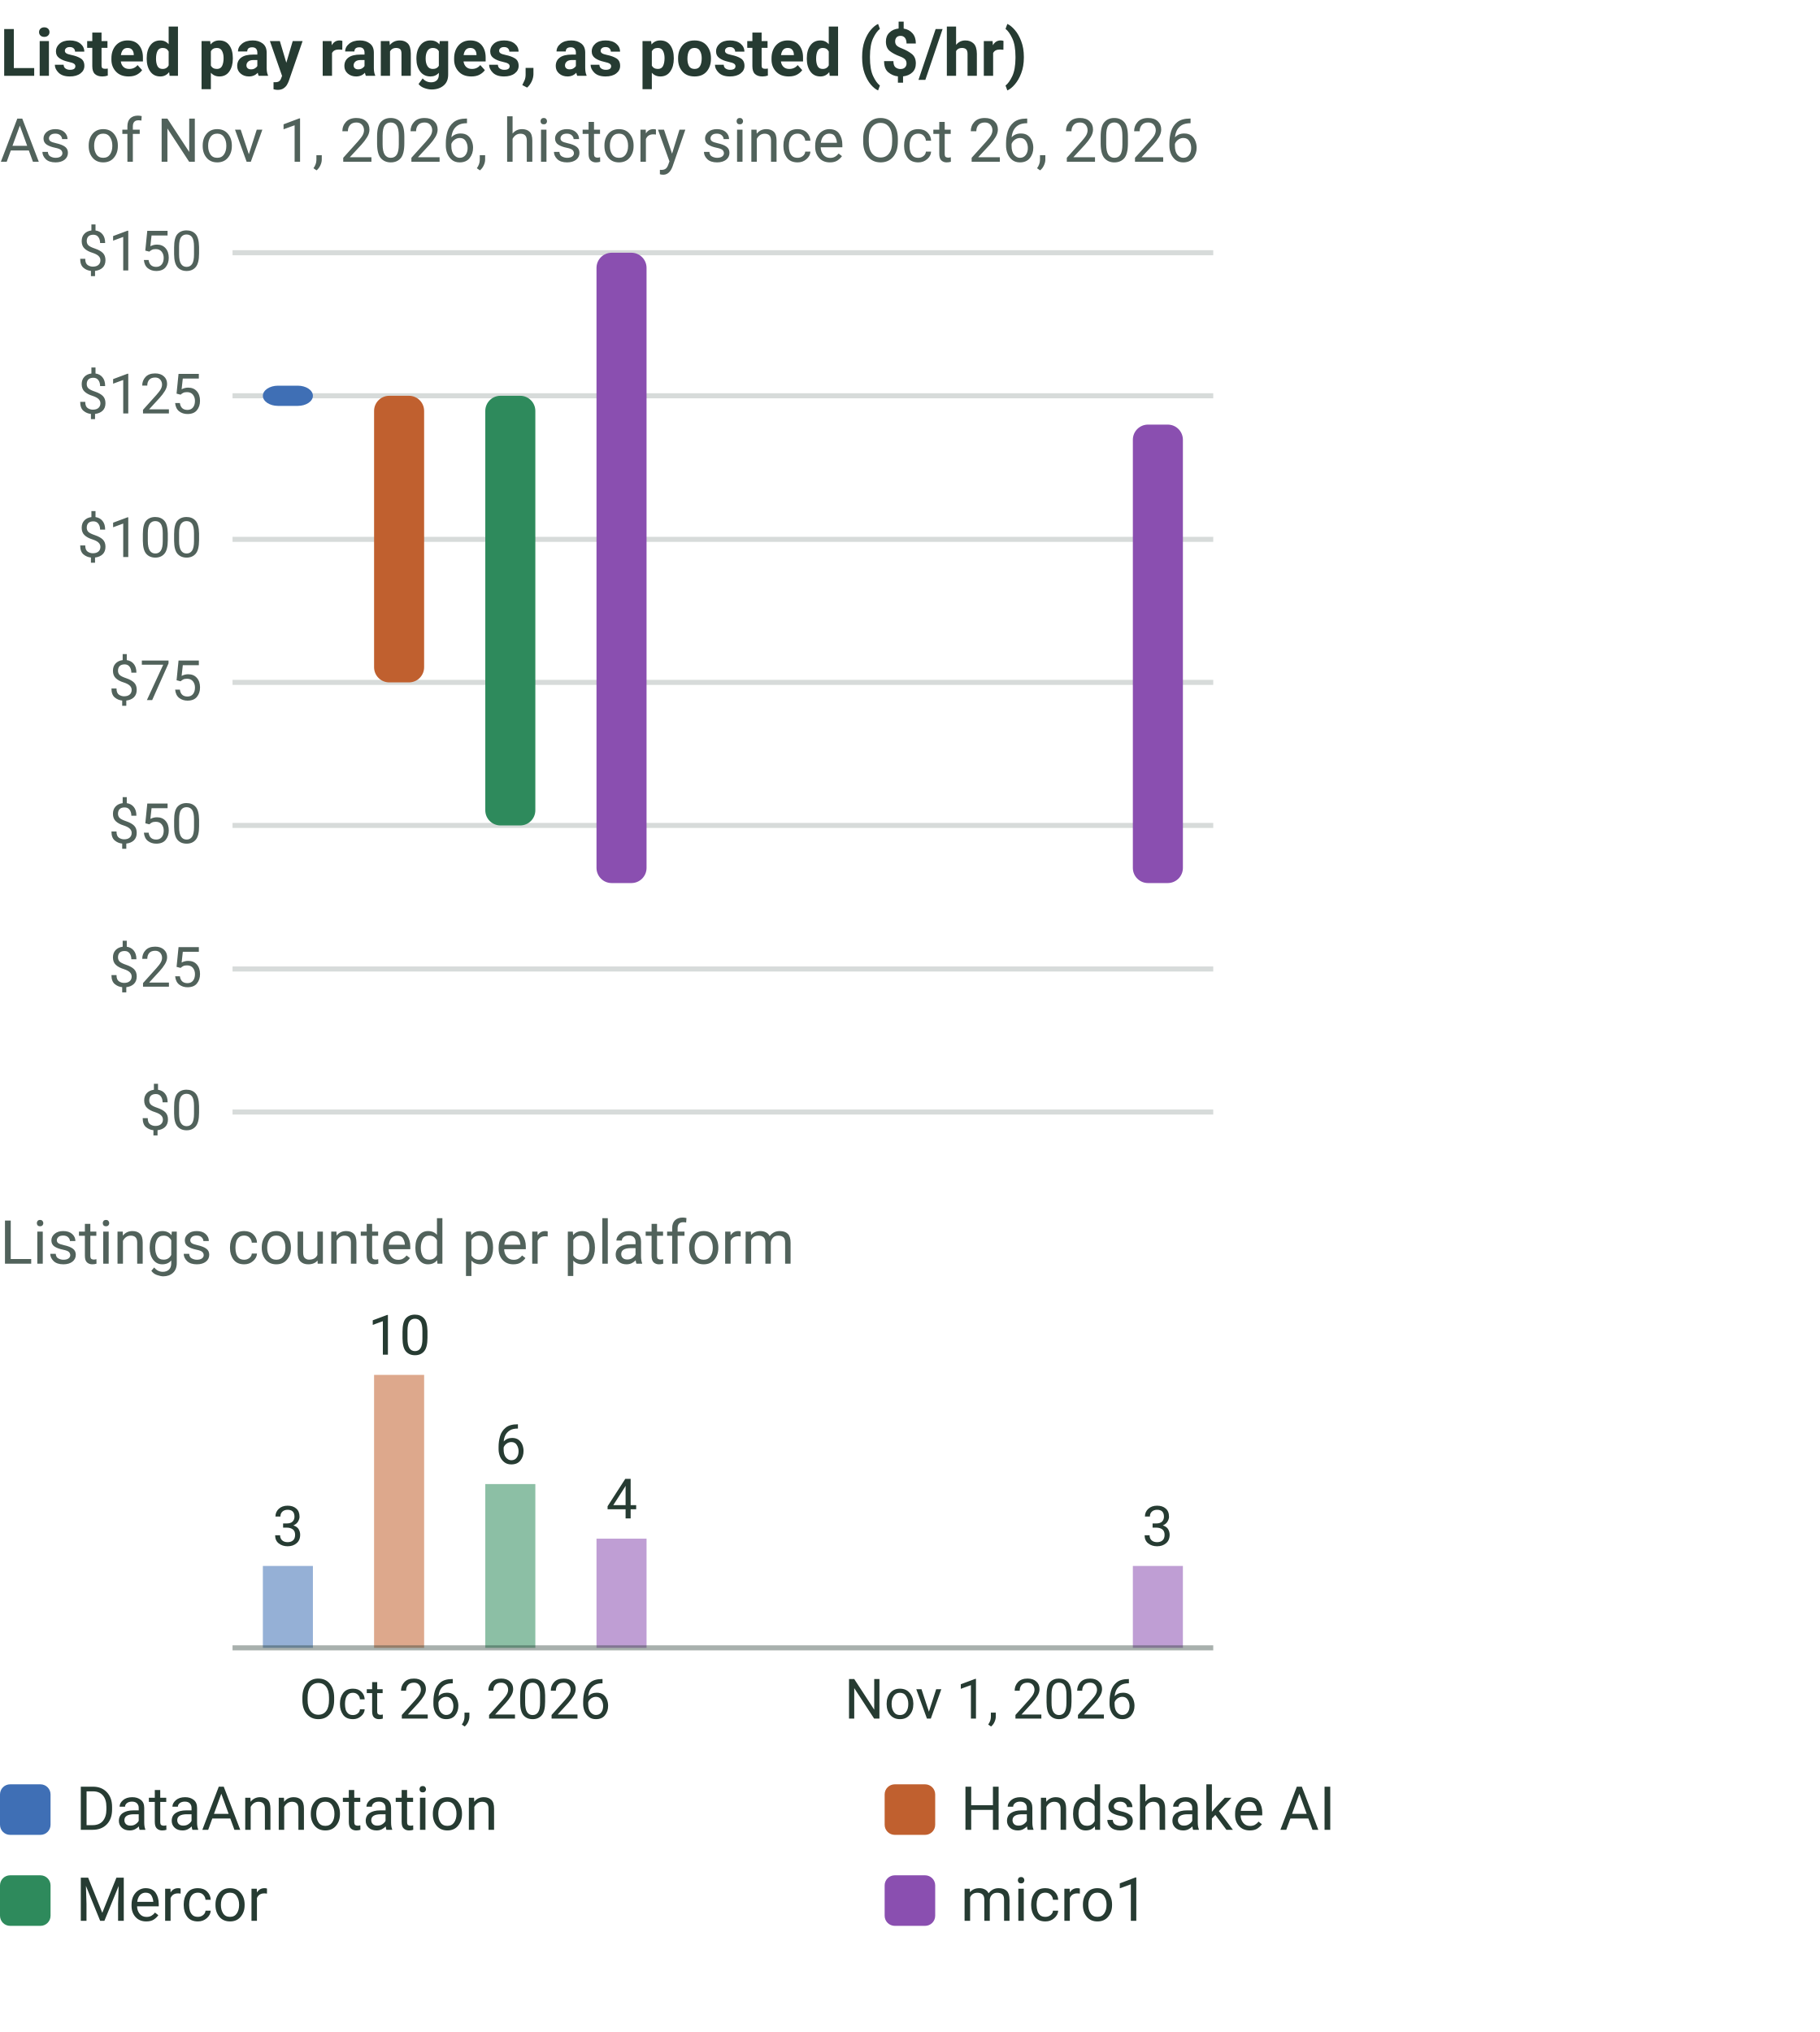
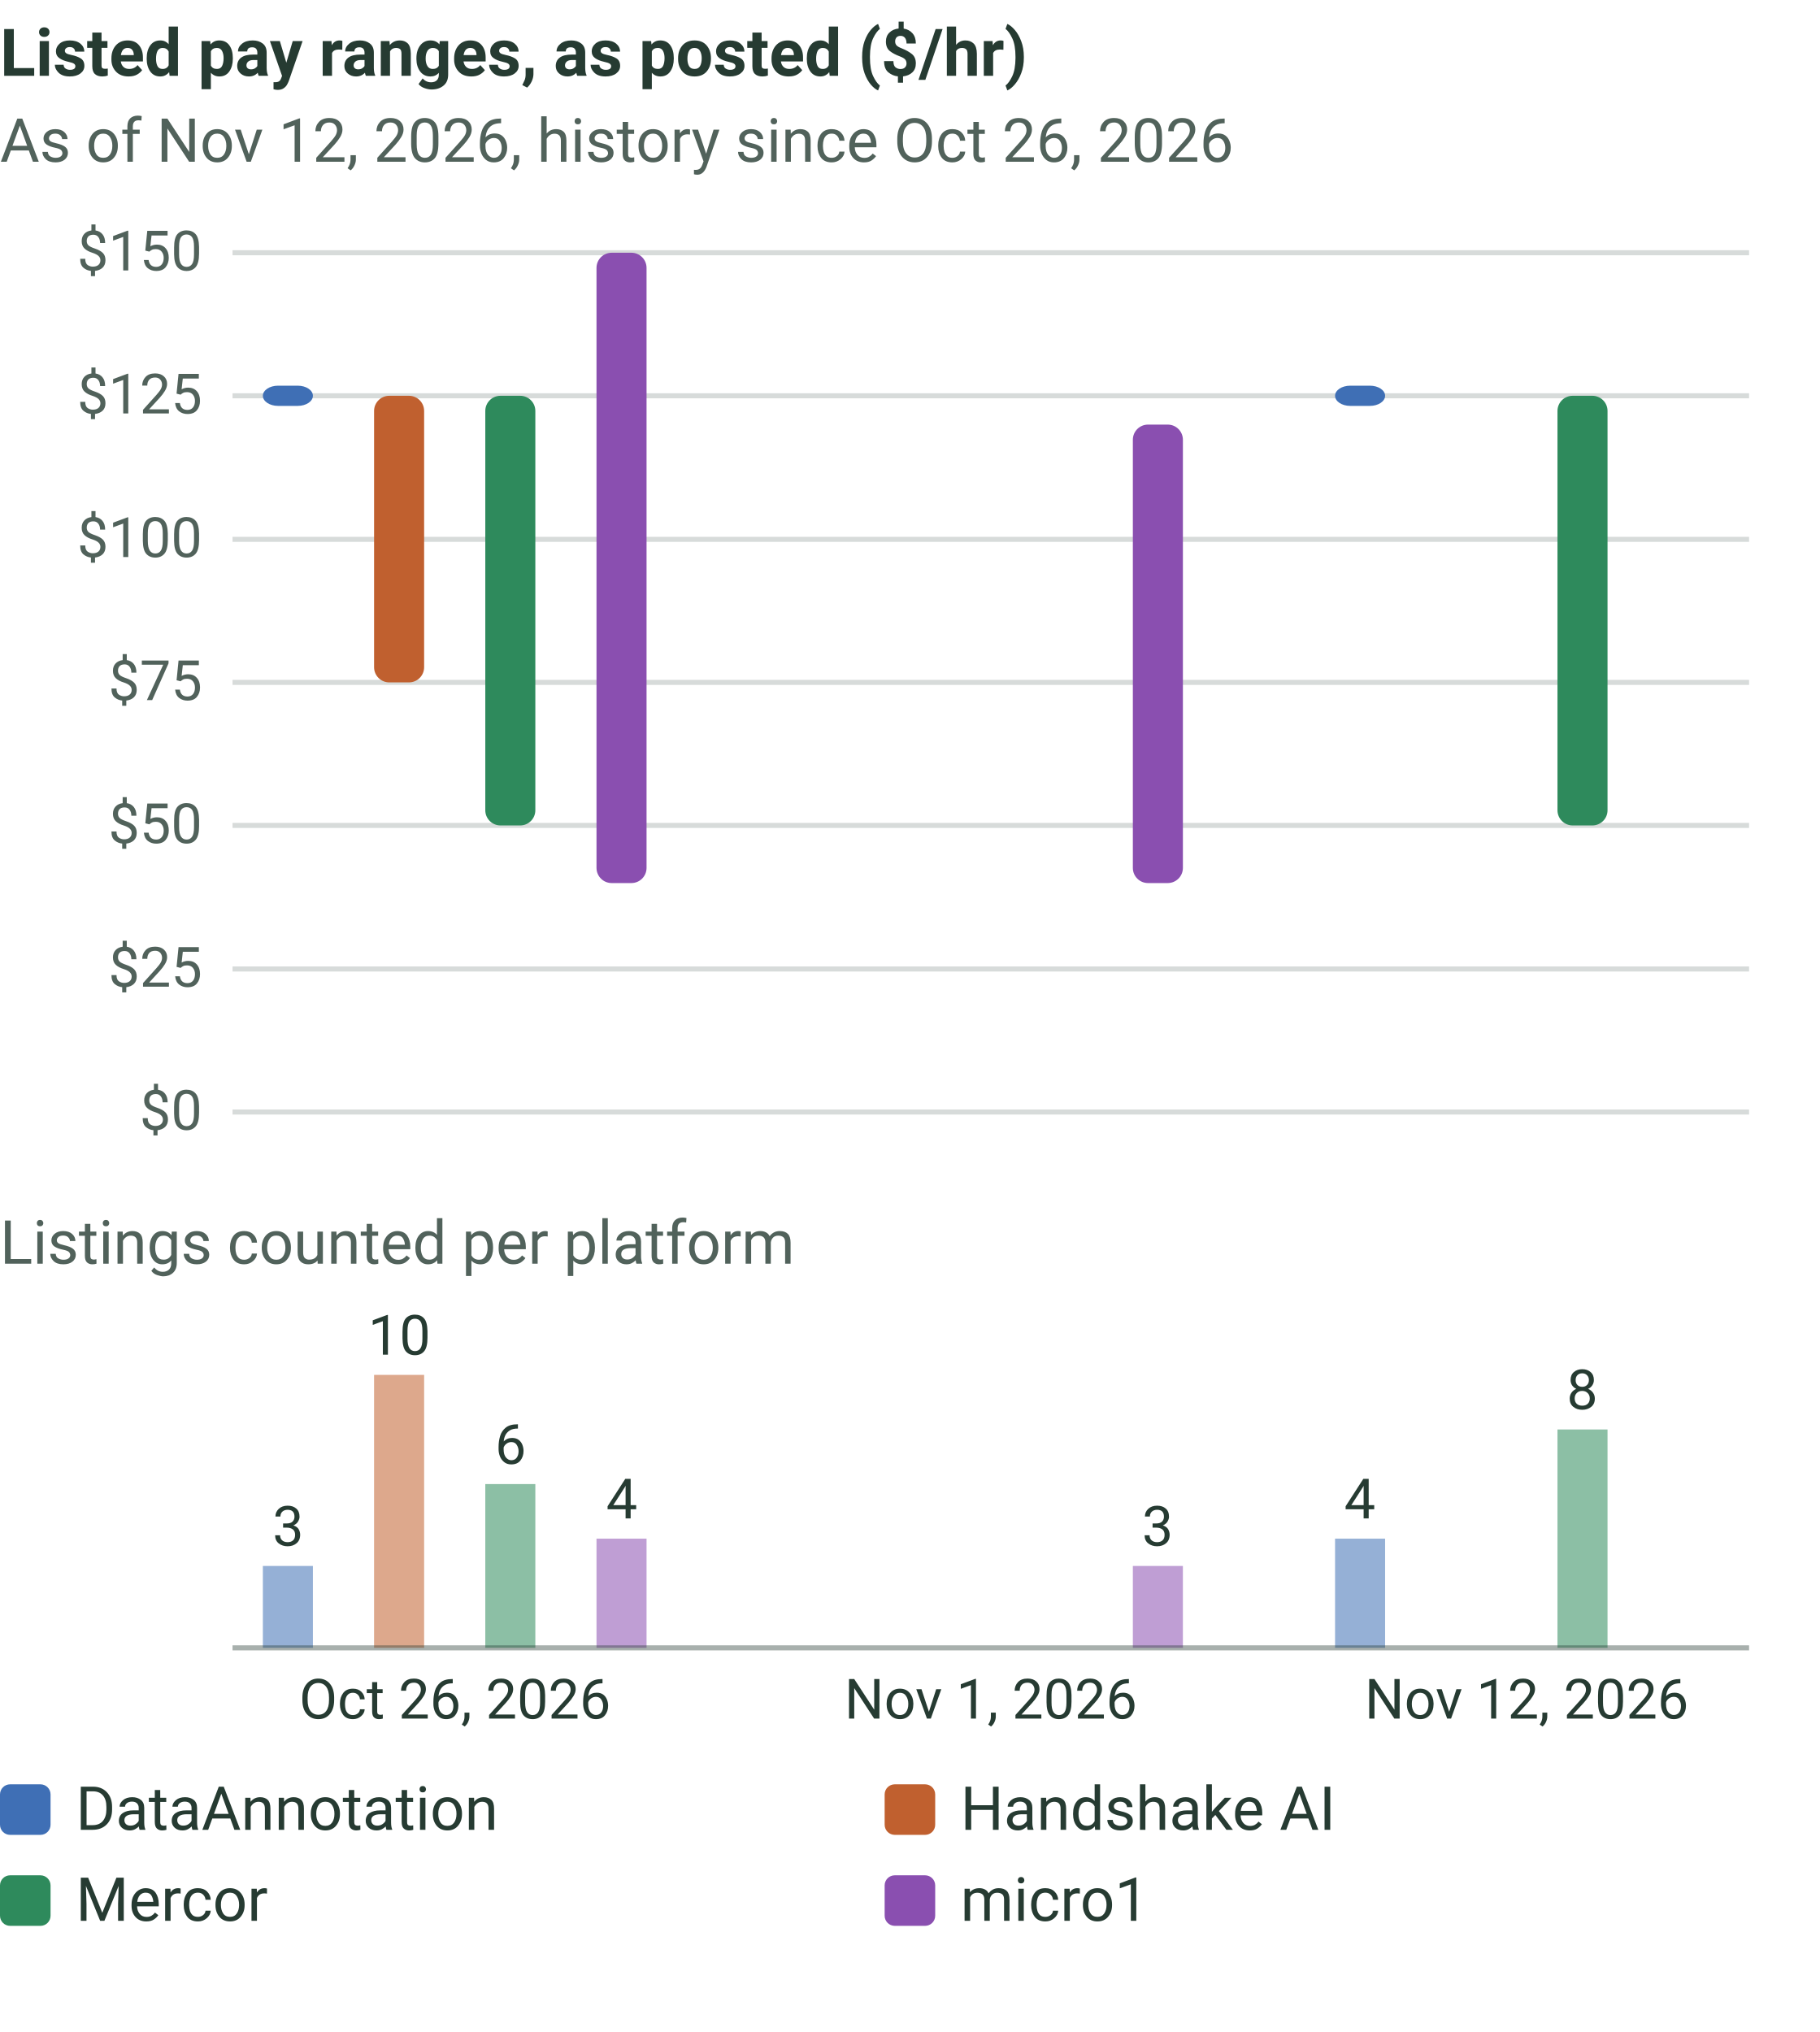
<svg xmlns="http://www.w3.org/2000/svg" class="pt-chart-svg" viewBox="0 0 360 402" width="100%" role="img" aria-labelledby="ptc-engineering-title ptc-engineering-desc" preserveAspectRatio="xMinYMin meet" font-family="system-ui, -apple-system, Segoe UI, Roboto, sans-serif" font-size="12" style="max-width:360px;height:auto;color:#263b32;background:#fffdf6">
  <text x="0" y="15" font-weight="700" font-size="13" fill="currentColor">Listed pay ranges, as posted ($/hr)</text>
-   <text x="0" y="32" font-size="12" fill="currentColor" opacity=".8">As of Nov 1, 2026, history since Oct 26, 2026</text>
-   <line x1="46" x2="240" y1="220.0" y2="220.0" stroke="currentColor" stroke-opacity=".18" />
+   <text x="0" y="32" font-size="12" fill="currentColor" opacity=".8">As of Nov 12, 2026, history since Oct 26, 2026</text>
+   <line x1="46" x2="346" y1="220.0" y2="220.0" stroke="currentColor" stroke-opacity=".18" />
  <text x="40" y="223.5" text-anchor="end" font-size="11" fill="currentColor" opacity=".8">$0</text>
-   <line x1="46" x2="240" y1="191.7" y2="191.7" stroke="currentColor" stroke-opacity=".18" />
+   <line x1="46" x2="346" y1="191.7" y2="191.7" stroke="currentColor" stroke-opacity=".18" />
  <text x="40" y="195.2" text-anchor="end" font-size="11" fill="currentColor" opacity=".8">$25</text>
-   <line x1="46" x2="240" y1="163.3" y2="163.3" stroke="currentColor" stroke-opacity=".18" />
+   <line x1="46" x2="346" y1="163.3" y2="163.3" stroke="currentColor" stroke-opacity=".18" />
  <text x="40" y="166.8" text-anchor="end" font-size="11" fill="currentColor" opacity=".8">$50</text>
-   <line x1="46" x2="240" y1="135.0" y2="135.0" stroke="currentColor" stroke-opacity=".18" />
+   <line x1="46" x2="346" y1="135.0" y2="135.0" stroke="currentColor" stroke-opacity=".18" />
  <text x="40" y="138.5" text-anchor="end" font-size="11" fill="currentColor" opacity=".8">$75</text>
-   <line x1="46" x2="240" y1="106.7" y2="106.7" stroke="currentColor" stroke-opacity=".18" />
+   <line x1="46" x2="346" y1="106.7" y2="106.7" stroke="currentColor" stroke-opacity=".18" />
  <text x="40" y="110.2" text-anchor="end" font-size="11" fill="currentColor" opacity=".8">$100</text>
-   <line x1="46" x2="240" y1="78.3" y2="78.3" stroke="currentColor" stroke-opacity=".18" />
+   <line x1="46" x2="346" y1="78.3" y2="78.3" stroke="currentColor" stroke-opacity=".18" />
  <text x="40" y="81.8" text-anchor="end" font-size="11" fill="currentColor" opacity=".8">$125</text>
-   <line x1="46" x2="240" y1="50.0" y2="50.0" stroke="currentColor" stroke-opacity=".18" />
+   <line x1="46" x2="346" y1="50.0" y2="50.0" stroke="currentColor" stroke-opacity=".18" />
  <text x="40" y="53.5" text-anchor="end" font-size="11" fill="currentColor" opacity=".8">$150</text>
  <rect x="52.0" y="76.3" width="9.9" height="4.0" rx="3" fill="#3f6fb5" />
  <rect x="52.0" y="309.8" width="9.9" height="16.2" fill="#3f6fb5" fill-opacity=".55" />
  <text x="57.0" y="305.8" text-anchor="middle" font-size="11" fill="currentColor">3</text>
  <rect x="74.0" y="78.3" width="9.9" height="56.7" rx="3" fill="#c0602f" />
  <rect x="74.0" y="272.0" width="9.9" height="54.0" fill="#c0602f" fill-opacity=".55" />
  <text x="79.0" y="268.0" text-anchor="middle" font-size="11" fill="currentColor">10</text>
  <rect x="96.0" y="78.3" width="9.9" height="85.0" rx="3" fill="#2e8a5c" />
  <rect x="96.0" y="293.6" width="9.9" height="32.4" fill="#2e8a5c" fill-opacity=".55" />
  <text x="101.0" y="289.6" text-anchor="middle" font-size="11" fill="currentColor">6</text>
  <rect x="118.0" y="50.0" width="9.9" height="124.7" rx="3" fill="#8a4fb0" />
  <rect x="118.0" y="304.4" width="9.9" height="21.6" fill="#8a4fb0" fill-opacity=".55" />
  <text x="123.0" y="300.4" text-anchor="middle" font-size="11" fill="currentColor">4</text>
  <text x="90.0" y="340" text-anchor="middle" font-size="11" fill="currentColor">Oct 26, 2026</text>
  <rect x="224.1" y="84.0" width="9.9" height="90.7" rx="3" fill="#8a4fb0" />
  <rect x="224.1" y="309.8" width="9.9" height="16.2" fill="#8a4fb0" fill-opacity=".55" />
  <text x="229.0" y="305.8" text-anchor="middle" font-size="11" fill="currentColor">3</text>
  <text x="196.0" y="340" text-anchor="middle" font-size="11" fill="currentColor">Nov 1, 2026</text>
-   <line x1="46" x2="240" y1="326" y2="326" stroke="currentColor" stroke-opacity=".4" />
+   <rect x="264.1" y="76.3" width="9.9" height="4.0" rx="3" fill="#3f6fb5" />
+   <rect x="264.1" y="304.4" width="9.9" height="21.6" fill="#3f6fb5" fill-opacity=".55" />
+   <text x="269.0" y="300.4" text-anchor="middle" font-size="11" fill="currentColor">4</text>
+   <rect x="308.1" y="78.3" width="9.9" height="85.0" rx="3" fill="#2e8a5c" />
+   <rect x="308.1" y="282.8" width="9.9" height="43.2" fill="#2e8a5c" fill-opacity=".55" />
+   <text x="313.0" y="278.8" text-anchor="middle" font-size="11" fill="currentColor">8</text>
+   <text x="302.0" y="340" text-anchor="middle" font-size="11" fill="currentColor">Nov 12, 2026</text>
+   <line x1="46" x2="346" y1="326" y2="326" stroke="currentColor" stroke-opacity=".4" />
  <text x="0" y="250" font-size="12" fill="currentColor" opacity=".8">Listings counted per platform</text>
  <rect x="0" y="353" width="10" height="10" rx="2" fill="#3f6fb5" />
  <text x="15" y="362" font-size="12" fill="currentColor">DataAnnotation</text>
  <rect x="175" y="353" width="10" height="10" rx="2" fill="#c0602f" />
  <text x="190" y="362" font-size="12" fill="currentColor">Handshake AI</text>
  <rect x="0" y="371" width="10" height="10" rx="2" fill="#2e8a5c" />
  <text x="15" y="380" font-size="12" fill="currentColor">Mercor</text>
  <rect x="175" y="371" width="10" height="10" rx="2" fill="#8a4fb0" />
  <text x="190" y="380" font-size="12" fill="currentColor">micro1</text>
</svg>
